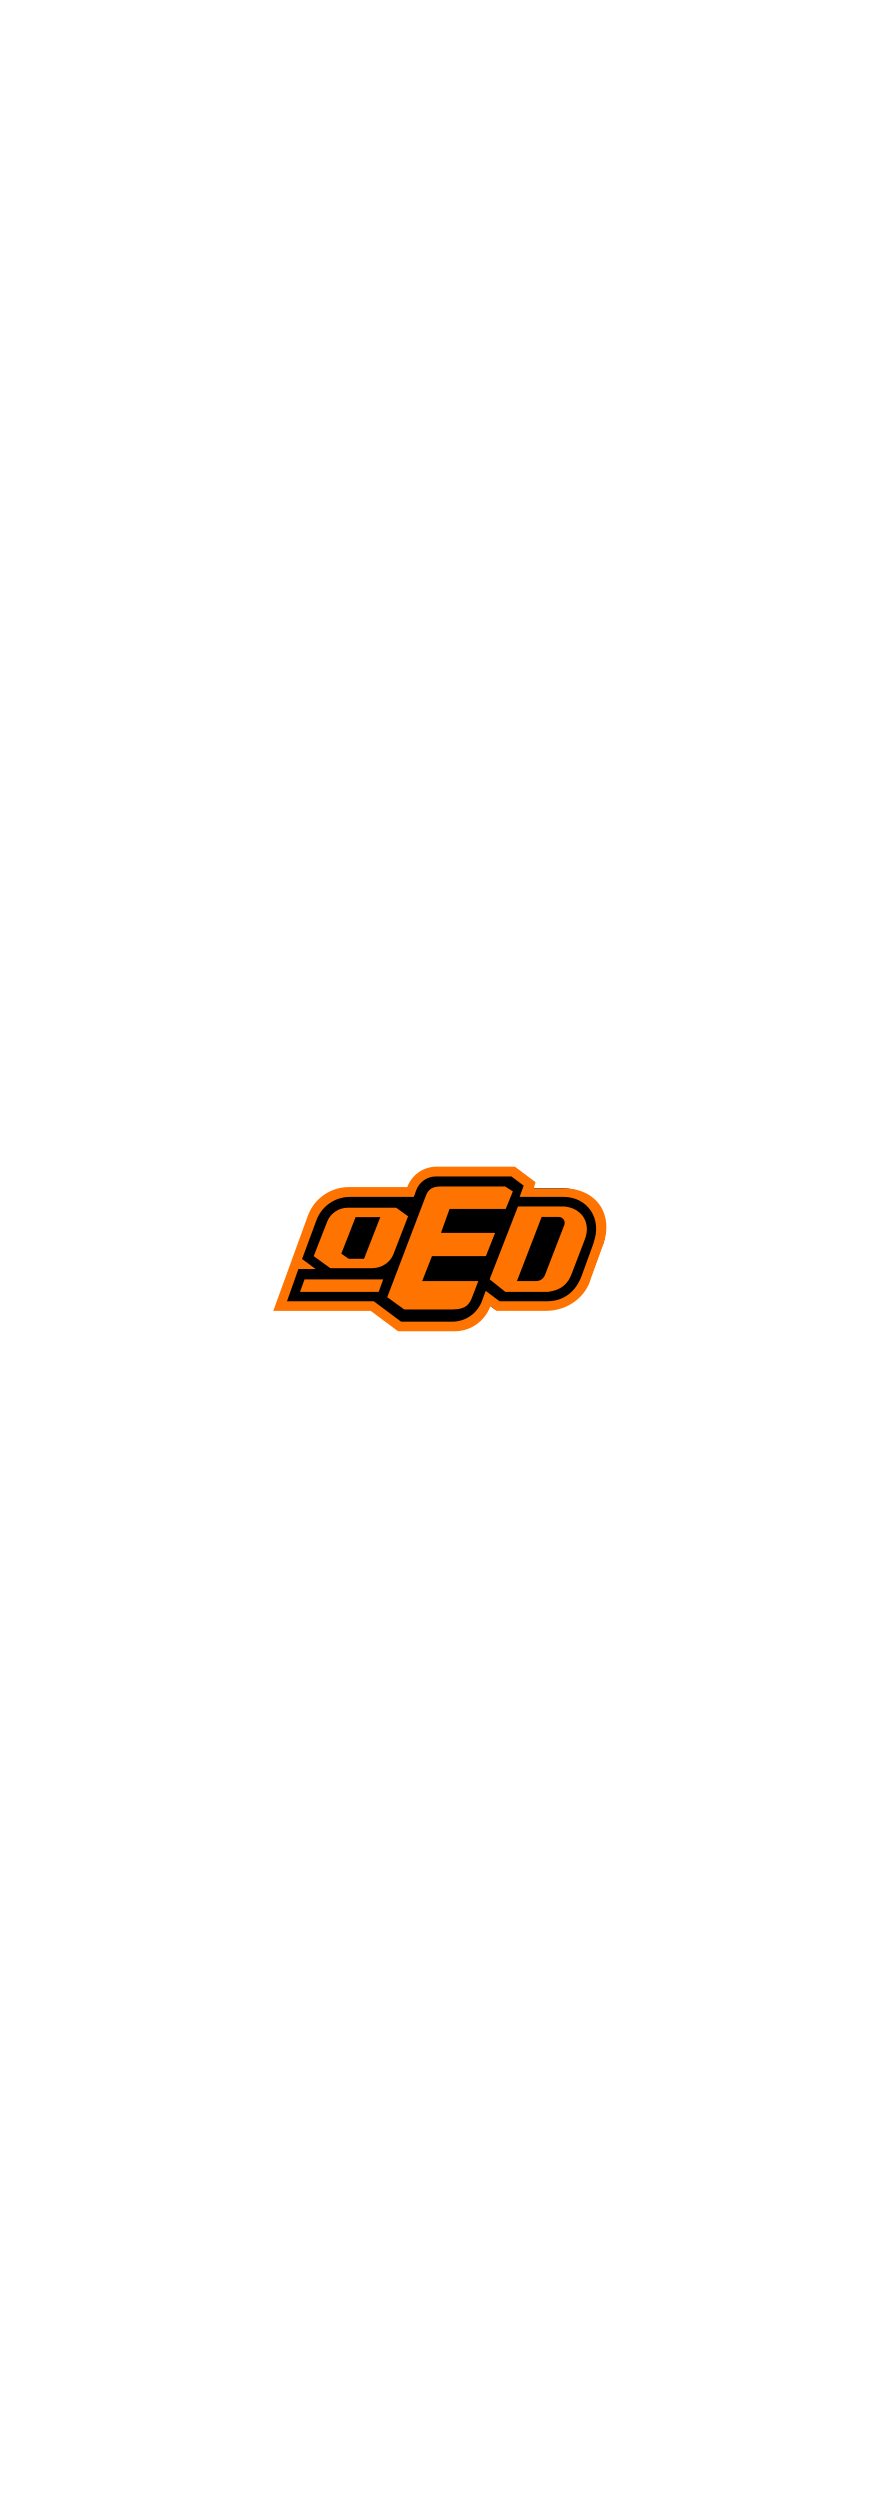
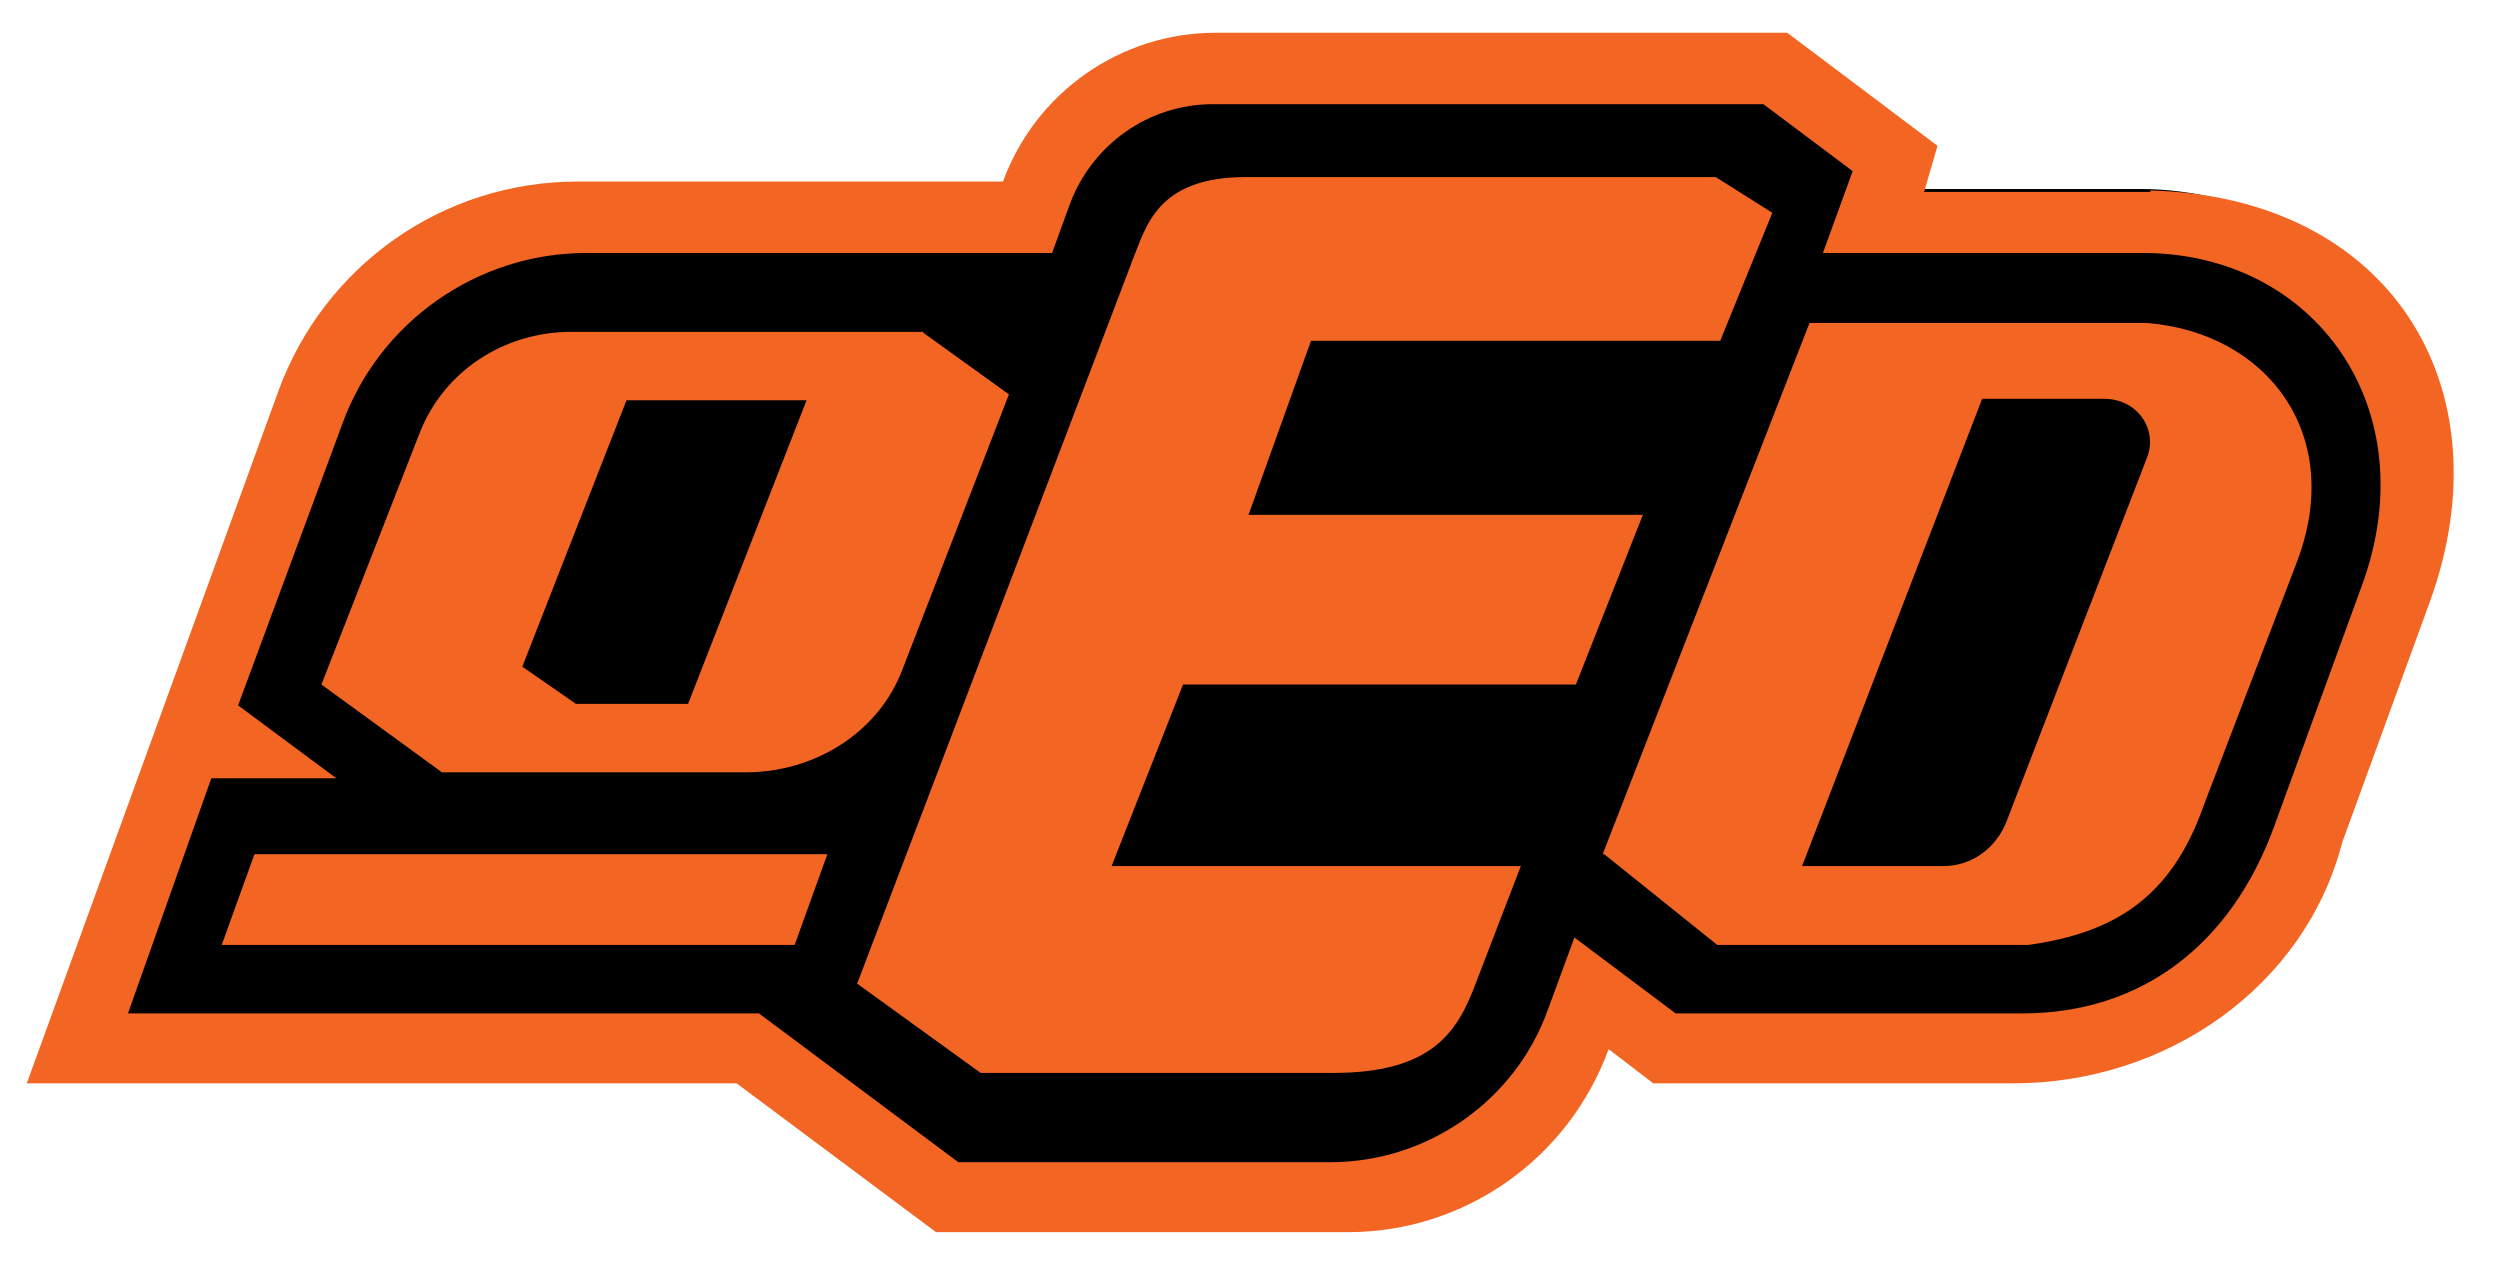
- <svg xmlns="http://www.w3.org/2000/svg" id="Layer_1" version="1.1" viewBox="0 0 432 1224">
+ <svg xmlns="http://www.w3.org/2000/svg" id="Layer_1" version="1.1" viewBox="0 0 168 85">
  <defs>
    <style>
      .st0 {
-         fill: #FF7300;
+         fill: #f26522;
      }
    </style>
  </defs>
-   <path d="M295,609.5l-5.8,15.9c-3.5,9.6-12.6,15.9-22.7,15.9h-23.9l-3-2.2c-2.6,7.2-9.5,12.1-17.2,12.1h-27.2l-13.2-9.8h-47l16.7-45.7c3-8.3,10.9-13.9,19.8-13.9h28.2c2.2-5.9,7.8-9.8,14.1-9.8h37.8l10,7.4-.9,2.4h15c14.4,0,24.4,14.3,19.4,27.8Z" />
-   <polygon class="st0" points="187.6 626.4 185.4 632.5 146.9 632.5 149.1 626.4 187.6 626.4" />
-   <path class="st0" d="M251.1,583.3l-3.8-2.4s-28.2,0-31.6,0c-6,0-6.7,3.4-7.6,5.6l-18.5,48.6,8.3,6h23.7c6.8,0,8.4-2.9,9.6-6.1l3-7.8h-27.5l4.8-12.2h26.4l4.5-11.4h-26.5l4.2-11.7h27.5M198.3,635.7h0s0,0,0,0h0Z" />
-   <path class="st0" d="M194,591.3h-23.6c-4.6,0-8.6,2.7-10.2,6.8l-6.6,16.9,8.1,5.9h20.4c4.7,0,8.9-2.7,10.5-6.8l7.2-18.6-5.7-4.1ZM178.3,616.3h-7.6l-3.6-2.5,7-17.9h12.1l-8,20.5Z" />
-   <path class="st0" d="M253.6,590.7l-13.9,35.7h.1c0,0,7.6,6.1,7.6,6.1h20.9c5.7-.8,9.6-3.1,11.8-9.4l6.2-16.2c3.4-8.7-2-15.6-10.1-16.2h-22.7ZM243.8,620.8h0s0,0,0,0h0ZM262.7,627.2h-9.6l12.1-31.4h8.2c2.2,0,3.6,2,2.9,3.9l-9.5,24.6c-.7,1.7-2.3,2.9-4.2,2.9Z" />
-   <path class="st0" d="M208.6,587.4" />
-   <path class="st0" d="M276.5,581.9h-15.2l.9-3.1-10.1-7.6h-38.4c-6.4,0-12.1,4-14.3,10h-28.6c-9,0-17,5.6-20.1,14.1l-16.9,46.5h47.7l13.4,10h27.7c7.8,0,14.8-4.9,17.5-12.3l3,2.3h24.2c10.3,0,19.6-6.5,22.1-16.2l5.9-16.2c5.2-14.4-2.7-27.2-18.8-27.6ZM290.7,608.4l-5.9,16.2c-2.9,7.9-8.9,12.5-16.9,12.5h-23.3,0c0,0-6.8-5.1-6.8-5.1l-1.8,4.9c-2.2,6.1-8.1,10.2-14.6,10.2h-25l-13.4-10h-42.5l5.6-15.8h8.4s-6.6-4.9-6.6-4.9l7-18.9c2.5-6.9,9.1-11.5,16.4-11.5h31.3l1.2-3.3c1.5-4,5.3-6.7,9.6-6.7h37l6,4.5-2,5.5h21.5c11.6,0,19.1,10.5,14.7,22.4Z" />
+   <path d="M163,40.5l-5.8,15.9c-3.5,9.6-12.6,15.9-22.7,15.9h-23.9l-3-2.2c-2.6,7.2-9.5,12.1-17.2,12.1h-27.2l-13.2-9.8H3.1L19.8,26.6c3-8.3,10.9-13.9,19.8-13.9h28.2c2.2-5.9,7.8-9.8,14.1-9.8h37.8l10,7.4-.9,2.4h15c14.4,0,24.4,14.3,19.4,27.8Z" />
+   <polygon class="st0" points="55.6 57.4 53.4 63.5 14.9 63.5 17.1 57.4 55.6 57.4" />
+   <path class="st0" d="M119.1,14.3l-3.8-2.4s-28.2,0-31.6,0c-6,0-6.7,3.4-7.6,5.6l-18.5,48.6,8.3,6h23.7c6.8,0,8.4-2.9,9.6-6.1l3-7.8h-27.5l4.8-12.2h26.4l4.5-11.4h-26.5l4.2-11.7h27.5M66.3,66.7h0s0,0,0,0h0Z" />
+   <path class="st0" d="M62,22.3h-23.6c-4.6,0-8.6,2.7-10.2,6.8l-6.6,16.9,8.1,5.9h20.4c4.7,0,8.9-2.7,10.5-6.8l7.2-18.6-5.7-4.1ZM46.3,47.3h-7.6l-3.6-2.5,7-17.9h12.1l-8,20.5Z" />
+   <path class="st0" d="M121.6,21.7l-13.9,35.7h.1c0,0,7.6,6.1,7.6,6.1h20.9c5.7-.8,9.6-3.1,11.8-9.4l6.2-16.2c3.4-8.7-2-15.6-10.1-16.2h-22.7ZM111.8,51.8h0s0,0,0,0h0ZM130.7,58.2h-9.6l12.1-31.4h8.2c2.2,0,3.6,2,2.9,3.9l-9.5,24.6c-.7,1.7-2.3,2.9-4.2,2.9Z" />
+   <path class="st0" d="M76.6,18.4" />
+   <path class="st0" d="M144.5,12.9h-15.2l.9-3.1-10.1-7.6h-38.4c-6.4,0-12.1,4-14.3,10h-28.6c-9,0-17,5.6-20.1,14.1L1.8,72.8h47.7l13.4,10h27.7c7.8,0,14.8-4.9,17.5-12.3l3,2.3h24.2c10.3,0,19.6-6.5,22.1-16.2l5.9-16.2c5.2-14.4-2.7-27.2-18.8-27.6ZM158.7,39.4l-5.9,16.2c-2.9,7.9-8.9,12.5-16.9,12.5h-23.3,0c0,0-6.8-5.1-6.8-5.1l-1.8,4.9c-2.2,6.1-8.1,10.2-14.6,10.2h-25l-13.4-10H8.6l5.6-15.8h8.4s-6.6-4.9-6.6-4.9l7-18.9c2.5-6.9,9.1-11.5,16.4-11.5h31.3l1.2-3.3c1.5-4,5.3-6.7,9.6-6.7h37l6,4.5-2,5.5h21.5c11.6,0,19.1,10.5,14.7,22.4Z" />
</svg>
